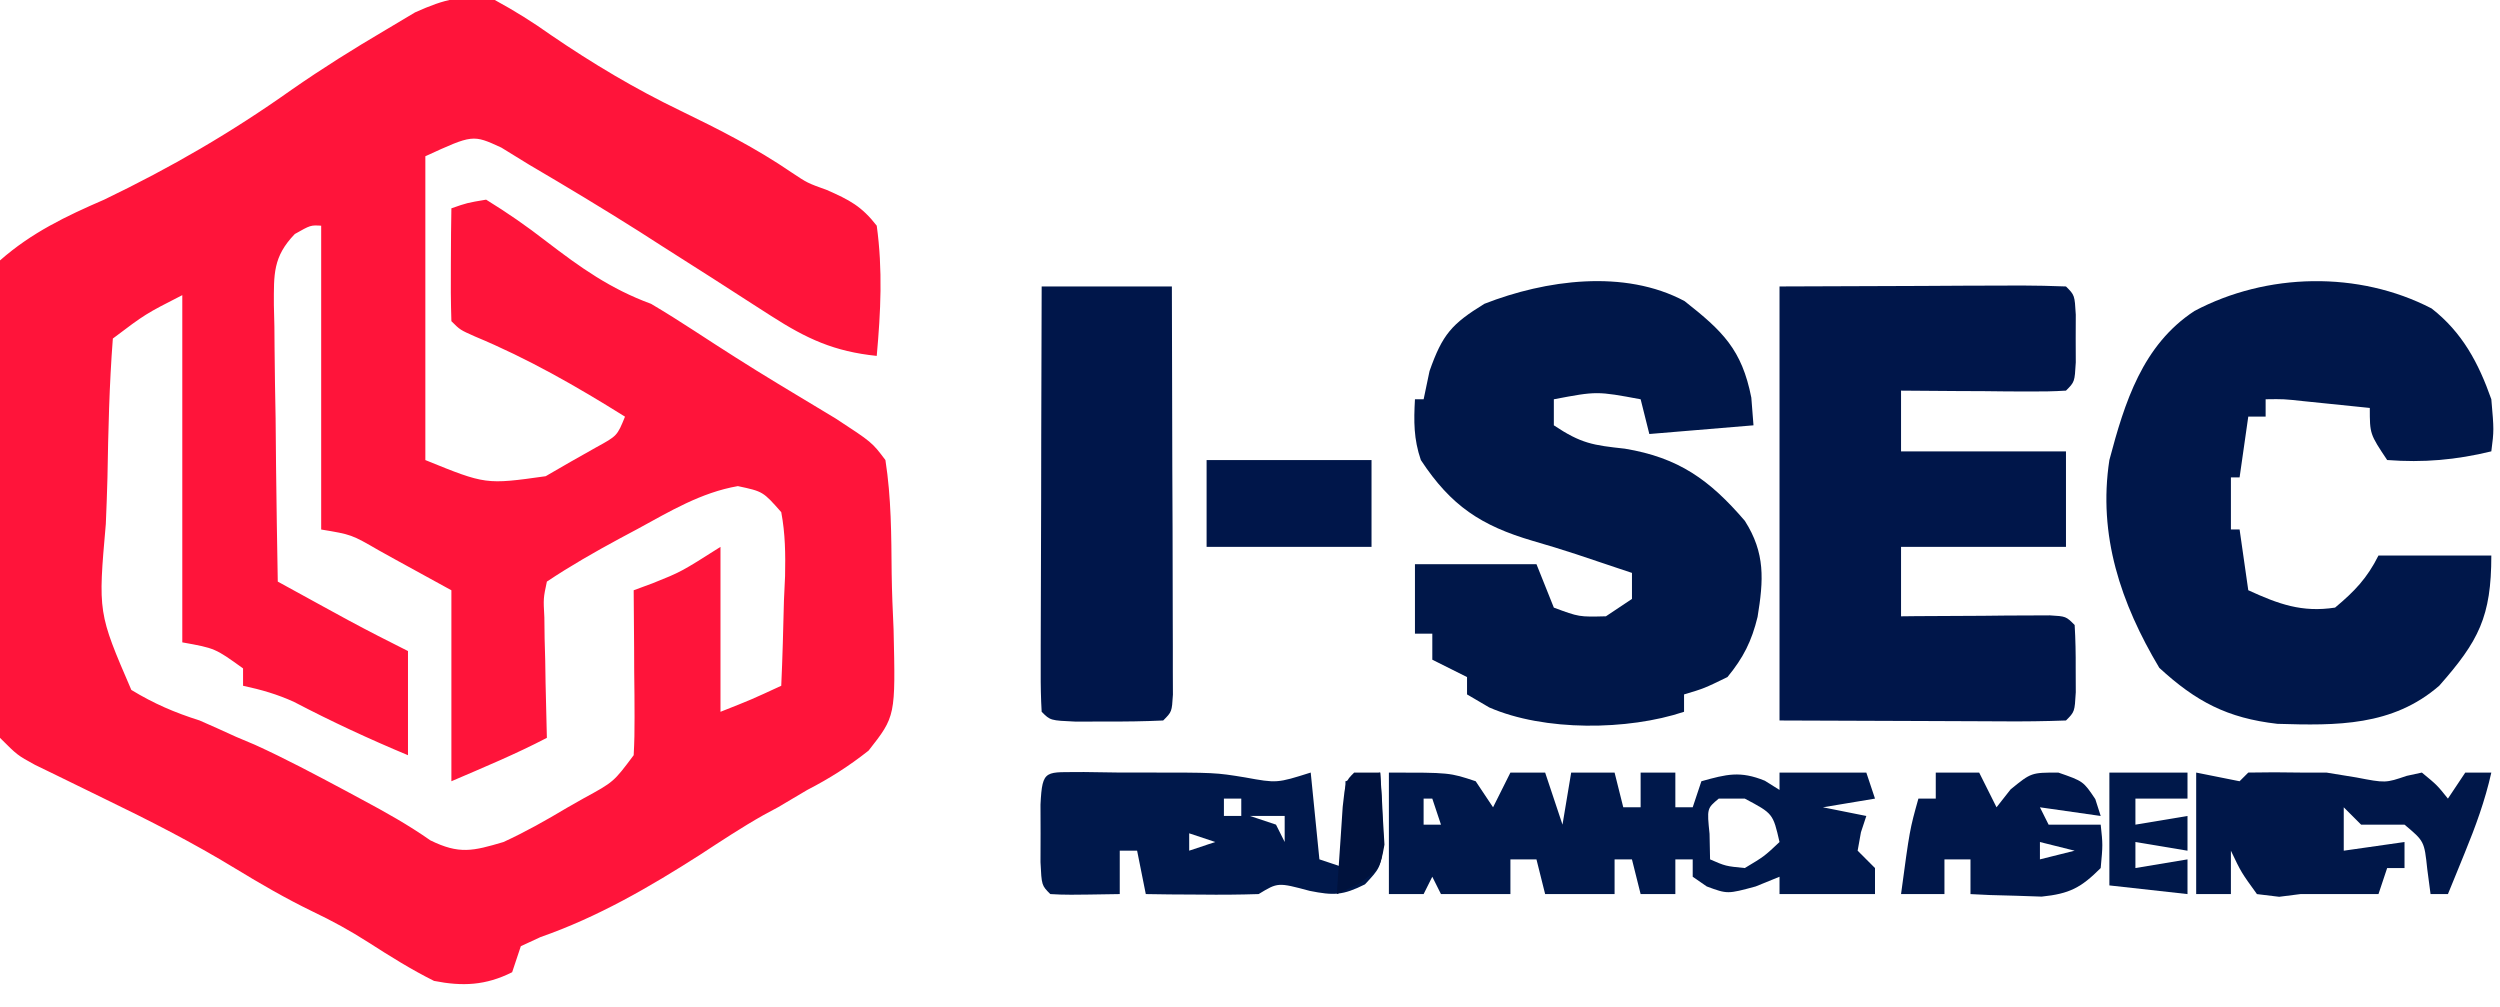
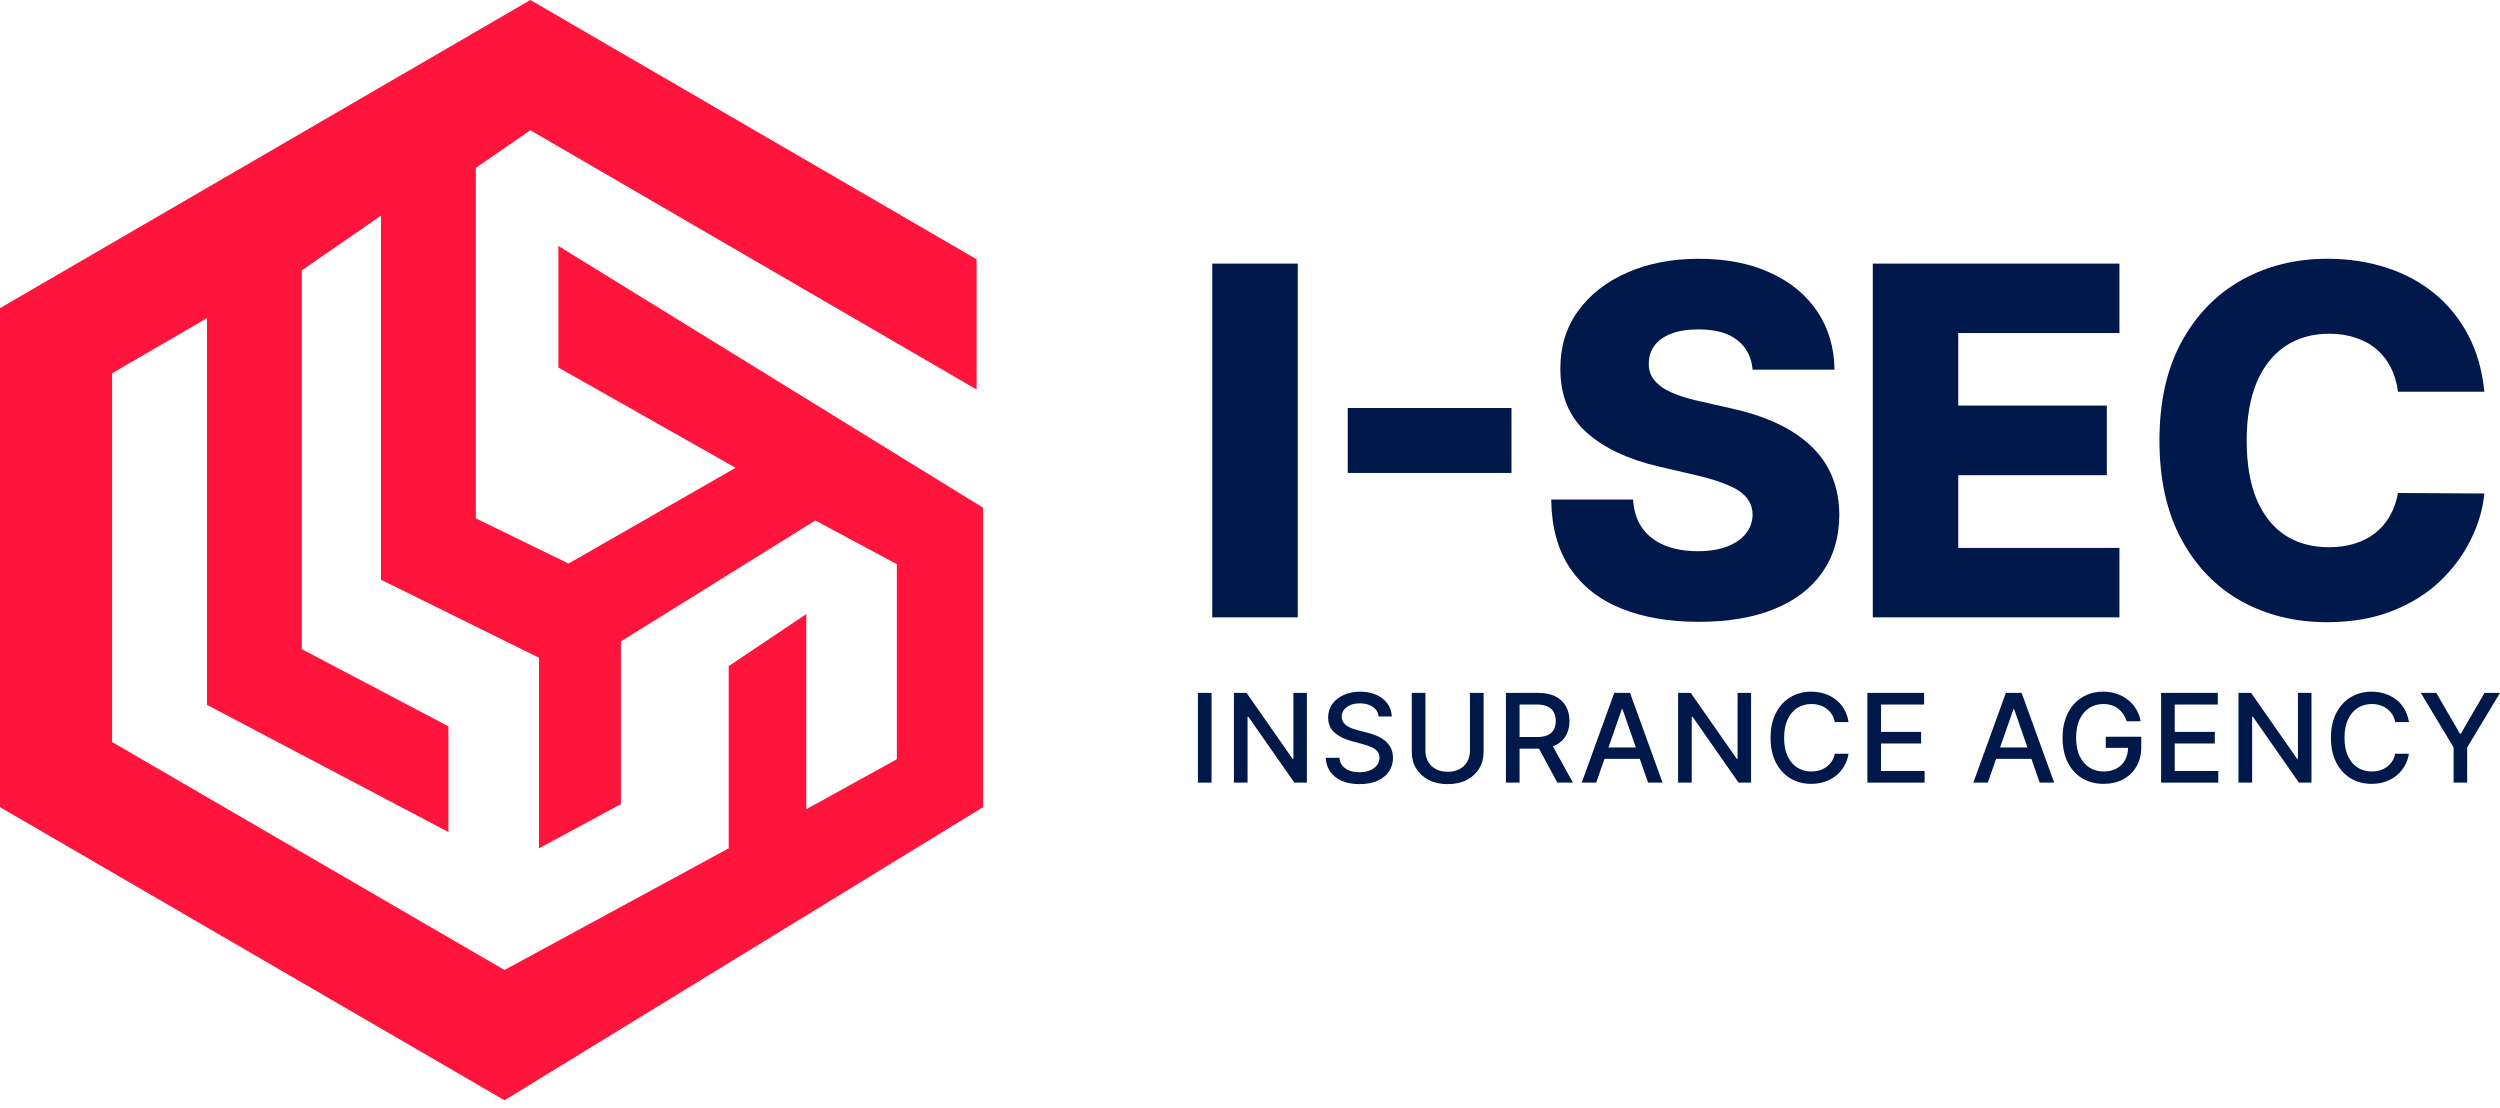
- <svg xmlns="http://www.w3.org/2000/svg" version="1.1" width="288" height="116">
-   <path d="M0 0 C2.33 1.27 4.35 2.53 6.5 4.06 C11.31 7.34 16.13 10.22 21.38 12.75 C25.82 14.9 30.1 17.07 34.18 19.86 C36.01 21.08 36.01 21.08 38.26 21.89 C40.85 23.03 42.25 23.75 44 26 C44.7 31.09 44.46 35.9 44 41 C39.09 40.49 35.95 39.04 31.81 36.38 C31.25 36.02 30.69 35.66 30.11 35.29 C28.4 34.2 26.7 33.1 25 32 C23.1 30.79 21.21 29.58 19.31 28.38 C18.43 27.81 17.54 27.25 16.63 26.66 C12.47 24.03 8.25 21.49 4 19 C2.93 18.34 1.85 17.68 0.75 17 C-2.53 15.49 -2.53 15.49 -8 18 C-8 29.55 -8 41.1 -8 53 C-1.04 55.83 -1.04 55.83 5.86 54.86 C7.29 54.03 7.29 54.03 8.75 53.19 C9.71 52.64 10.68 52.1 11.67 51.54 C14.1 50.21 14.1 50.21 15 48 C9.39 44.49 3.83 41.31 -2.29 38.76 C-4 38 -4 38 -5 37 C-5.07 34.81 -5.08 32.62 -5.06 30.44 C-5.05 29.24 -5.04 28.04 -5.04 26.81 C-5.02 25.88 -5.01 24.95 -5 24 C-3.2 23.37 -3.2 23.37 -1 23 C1.47 24.52 3.66 26.04 5.94 27.81 C9.87 30.82 13.31 33.28 18 35 C19.69 36 21.36 37.05 23 38.12 C26.14 40.17 29.29 42.19 32.5 44.13 C33.08 44.49 33.67 44.84 34.27 45.2 C35.93 46.21 37.59 47.2 39.25 48.2 C43.46 50.95 43.46 50.95 45 53 C45.68 57.34 45.68 61.7 45.72 66.09 C45.75 68.23 45.84 70.37 45.94 72.51 C46.17 82.51 46.17 82.51 43.06 86.47 C40.78 88.27 38.58 89.67 36 91 C34.33 91.99 34.33 91.99 32.62 93 C31.79 93.45 31.79 93.45 30.93 93.91 C28.45 95.31 26.08 96.88 23.69 98.44 C17.85 102.18 11.84 105.66 5.27 107.95 C4.52 108.3 3.77 108.64 3 109 C2.51 110.48 2.51 110.48 2 112 C-1.05 113.53 -3.71 113.65 -7 113 C-9.63 111.69 -12.05 110.17 -14.53 108.58 C-16.65 107.22 -18.73 106.08 -21 105 C-24.07 103.51 -26.96 101.84 -29.88 100.06 C-34.78 97.07 -39.83 94.5 -45 92 C-46.84 91.11 -48.67 90.21 -50.5 89.31 C-51.31 88.92 -52.13 88.52 -52.97 88.11 C-55 87 -55 87 -57 85 C-57.32 82.72 -57.32 82.72 -57.42 79.84 C-57.46 78.76 -57.49 77.68 -57.53 76.57 C-57.65 71.62 -57.75 66.68 -57.81 61.74 C-57.85 59.13 -57.92 56.52 -58.02 53.92 C-58.15 50.16 -58.2 46.41 -58.24 42.64 C-58.3 41.48 -58.35 40.32 -58.41 39.13 C-58.39 35.7 -58.24 33.2 -57 30 C-53.36 26.8 -49.43 24.92 -45 23 C-37.29 19.29 -30.37 15.28 -23.38 10.32 C-19.86 7.87 -16.25 5.61 -12.56 3.44 C-11.45 2.78 -10.34 2.11 -9.19 1.43 C-5.66 -0.15 -3.81 -0.6 0 0 Z M-23.04 26.96 C-25.57 29.59 -25.45 31.59 -25.45 35.13 C-25.43 35.95 -25.41 36.77 -25.39 37.61 C-25.38 38.44 -25.38 39.28 -25.37 40.15 C-25.35 42.83 -25.3 45.51 -25.25 48.19 C-25.23 50 -25.21 51.82 -25.2 53.64 C-25.15 58.09 -25.08 62.55 -25 67 C-23.25 67.96 -21.5 68.92 -19.75 69.88 C-18.78 70.41 -17.8 70.94 -16.8 71.49 C-14.55 72.7 -12.28 73.86 -10 75 C-10 78.96 -10 82.92 -10 87 C-14.48 85.13 -18.81 83.12 -23.11 80.87 C-25.05 79.98 -26.91 79.45 -29 79 C-29 78.34 -29 77.68 -29 77 C-32.22 74.68 -32.22 74.68 -36 74 C-36 60.8 -36 47.6 -36 34 C-40.25 36.17 -40.25 36.17 -44 39 C-44.41 44.32 -44.53 49.64 -44.62 54.98 C-44.67 56.78 -44.73 58.57 -44.81 60.37 C-45.71 70.58 -45.71 70.58 -41.87 79.48 C-39.27 81.06 -36.9 82.08 -34 83 C-32.6 83.61 -31.2 84.24 -29.81 84.88 C-29.09 85.18 -28.37 85.49 -27.63 85.8 C-24.09 87.41 -20.68 89.23 -17.25 91.06 C-16.61 91.4 -15.97 91.74 -15.32 92.1 C-12.59 93.56 -9.96 95.03 -7.42 96.81 C-4.1 98.44 -2.53 98.05 1 97 C3.53 95.84 5.92 94.49 8.31 93.06 C8.94 92.7 9.58 92.34 10.23 91.97 C13.7 90.08 13.7 90.08 16 87 C16.08 85.55 16.11 84.1 16.1 82.65 C16.09 81.8 16.09 80.95 16.09 80.07 C16.08 79.18 16.07 78.29 16.06 77.38 C16.06 76.48 16.05 75.58 16.05 74.66 C16.04 72.44 16.02 70.22 16 68 C16.72 67.73 17.44 67.46 18.19 67.19 C21.46 65.88 21.46 65.88 26 63 C26 69.27 26 75.54 26 82 C29.54 80.6 29.54 80.6 33 79 C33.15 75.73 33.23 72.46 33.31 69.19 C33.35 68.26 33.4 67.33 33.44 66.37 C33.49 63.83 33.47 61.5 33 59 C30.9 56.62 30.9 56.62 28 56 C23.75 56.74 20.19 58.9 16.44 60.94 C15.77 61.3 15.09 61.66 14.4 62.03 C11.51 63.59 8.73 65.18 6 67 C5.59 68.93 5.59 68.93 5.71 71.13 C5.72 71.94 5.73 72.74 5.74 73.57 C5.76 74.42 5.79 75.26 5.81 76.12 C5.83 76.97 5.84 77.82 5.85 78.7 C5.89 80.8 5.94 82.9 6 85 C2.39 86.88 -1.23 88.38 -5 90 C-5 82.74 -5 75.48 -5 68 C-7.1 66.84 -9.21 65.69 -11.38 64.5 C-12.37 63.95 -12.37 63.95 -13.38 63.39 C-16.51 61.58 -16.51 61.58 -20 61 C-20 49.45 -20 37.9 -20 26 C-21.22 25.93 -21.22 25.93 -23.04 26.96 Z " fill="#FF143A" transform="translate(57,0)" />
-   <path d="M0 0 C4.37 3.44 6.6 5.57 7.69 11.12 C7.77 12.18 7.85 13.23 7.94 14.31 C3.98 14.64 0.02 14.97 -4.06 15.31 C-4.39 13.99 -4.72 12.67 -5.06 11.31 C-10.11 10.37 -10.11 10.37 -15.06 11.31 C-15.06 12.3 -15.06 13.29 -15.06 14.31 C-11.9 16.42 -10.55 16.6 -6.88 17 C-0.68 18.03 2.89 20.59 6.94 25.31 C9.32 29.03 9.1 32.16 8.41 36.38 C7.73 39.18 6.77 41.09 4.94 43.31 C2.25 44.62 2.25 44.62 -0.06 45.31 C-0.06 45.97 -0.06 46.63 -0.06 47.31 C-6.53 49.47 -16.16 49.58 -22.5 46.81 C-23.35 46.32 -24.19 45.82 -25.06 45.31 C-25.06 44.65 -25.06 43.99 -25.06 43.31 C-26.38 42.65 -27.7 41.99 -29.06 41.31 C-29.06 40.32 -29.06 39.33 -29.06 38.31 C-29.72 38.31 -30.38 38.31 -31.06 38.31 C-31.06 35.67 -31.06 33.03 -31.06 30.31 C-26.44 30.31 -21.82 30.31 -17.06 30.31 C-16.4 31.96 -15.74 33.61 -15.06 35.31 C-12.15 36.39 -12.15 36.39 -9.06 36.31 C-8.07 35.65 -7.08 34.99 -6.06 34.31 C-6.06 33.32 -6.06 32.33 -6.06 31.31 C-6.61 31.13 -7.15 30.95 -7.71 30.76 C-9.3 30.23 -10.89 29.7 -12.48 29.16 C-14.14 28.62 -15.81 28.1 -17.49 27.62 C-23.41 25.88 -26.9 23.61 -30.38 18.31 C-31.21 15.89 -31.2 13.85 -31.06 11.31 C-30.73 11.31 -30.4 11.31 -30.06 11.31 C-29.84 10.24 -29.61 9.17 -29.38 8.06 C-27.89 3.83 -26.83 2.63 -23.06 0.31 C-16.03 -2.44 -6.93 -3.71 0 0 Z " fill="#001749" transform="translate(194.0625,34.6875)" />
-   <path d="M0 0 C5.42 -0.02 10.85 -0.04 16.44 -0.06 C18.15 -0.07 19.86 -0.08 21.63 -0.09 C22.98 -0.09 24.33 -0.1 25.68 -0.1 C26.39 -0.1 27.1 -0.11 27.83 -0.11 C29.55 -0.11 31.28 -0.06 33 0 C34 1 34 1 34.13 3.25 C34.13 4.16 34.13 5.06 34.12 6 C34.13 7.36 34.13 7.36 34.13 8.75 C34 11 34 11 33 12 C31.58 12.09 30.16 12.11 28.75 12.1 C27.89 12.09 27.04 12.09 26.16 12.09 C25.26 12.08 24.36 12.07 23.44 12.06 C22.54 12.06 21.63 12.05 20.71 12.05 C18.47 12.04 16.24 12.02 14 12 C14 14.31 14 16.62 14 19 C20.27 19 26.54 19 33 19 C33 22.63 33 26.26 33 30 C26.73 30 20.46 30 14 30 C14 32.64 14 35.28 14 38 C14.86 37.99 14.86 37.99 15.73 37.98 C18.3 37.96 20.87 37.95 23.44 37.94 C24.34 37.93 25.23 37.92 26.16 37.91 C27.01 37.91 27.87 37.91 28.75 37.9 C29.54 37.9 30.33 37.89 31.14 37.89 C33 38 33 38 34 39 C34.1 40.66 34.13 42.33 34.12 44 C34.13 45.36 34.13 45.36 34.13 46.75 C34 49 34 49 33 50 C30.55 50.09 28.13 50.12 25.68 50.1 C25.04 50.1 24.39 50.1 23.72 50.09 C21.29 50.09 18.87 50.08 16.44 50.06 C8.3 50.03 8.3 50.03 0 50 C0 33.5 0 17 0 0 Z " fill="#00164A" transform="translate(205,33)" />
-   <path d="M0 0 C3.54 2.76 5.41 6.29 6.88 10.46 C7.19 14.03 7.19 14.03 6.88 16.46 C2.82 17.45 -0.95 17.78 -5.12 17.46 C-7.12 14.46 -7.12 14.46 -7.12 11.46 C-8.75 11.3 -10.37 11.13 -12 10.96 C-13.35 10.83 -13.35 10.83 -14.74 10.68 C-17.05 10.43 -17.05 10.43 -19.12 10.46 C-19.12 11.12 -19.12 11.78 -19.12 12.46 C-19.78 12.46 -20.44 12.46 -21.12 12.46 C-21.45 14.77 -21.78 17.08 -22.12 19.46 C-22.45 19.46 -22.78 19.46 -23.12 19.46 C-23.12 21.44 -23.12 23.42 -23.12 25.46 C-22.79 25.46 -22.46 25.46 -22.12 25.46 C-21.79 27.77 -21.46 30.08 -21.12 32.46 C-17.65 34.05 -14.94 35.05 -11.12 34.46 C-8.88 32.59 -7.43 31.08 -6.12 28.46 C-1.83 28.46 2.46 28.46 6.88 28.46 C6.88 35.52 5.42 38.31 0.88 43.46 C-4.5 48.13 -10.93 48.06 -17.77 47.85 C-23.54 47.19 -27.15 45.28 -31.37 41.4 C-35.8 33.97 -38.45 26.14 -37.12 17.46 C-35.36 10.81 -33.3 4.21 -27.32 0.29 C-19 -4.12 -8.42 -4.36 0 0 Z " fill="#00174A" transform="translate(280.1211,35.53516)" />
-   <path d="M0 0 C4.95 0 9.9 0 15 0 C15.02 6.96 15.04 13.92 15.05 20.88 C15.06 23.25 15.07 25.62 15.08 27.99 C15.09 31.39 15.09 34.79 15.1 38.18 C15.1 39.25 15.11 40.32 15.11 41.42 C15.11 42.4 15.11 43.38 15.11 44.39 C15.12 45.26 15.12 46.12 15.12 47.02 C15 49 15 49 14 50 C11.84 50.1 9.67 50.13 7.5 50.12 C6.31 50.13 5.13 50.13 3.91 50.13 C1 50 1 50 0 49 C-0.09 47.47 -0.12 45.93 -0.11 44.39 C-0.11 43.41 -0.11 42.43 -0.11 41.42 C-0.11 40.35 -0.1 39.28 -0.1 38.18 C-0.1 37.1 -0.09 36.01 -0.09 34.89 C-0.09 31.41 -0.08 27.92 -0.06 24.44 C-0.06 22.08 -0.05 19.73 -0.05 17.37 C-0.04 11.58 -0.02 5.79 0 0 Z " fill="#00164A" transform="translate(120,33)" />
-   <path d="M0 0 C7 0 7 0 10 1 C10.66 1.99 11.32 2.98 12 4 C12.66 2.68 13.32 1.36 14 0 C15.32 0 16.64 0 18 0 C18.66 1.98 19.32 3.96 20 6 C20.33 4.02 20.66 2.04 21 0 C22.65 0 24.3 0 26 0 C26.33 1.32 26.66 2.64 27 4 C27.66 4 28.32 4 29 4 C29 2.68 29 1.36 29 0 C30.32 0 31.64 0 33 0 C33 1.32 33 2.64 33 4 C33.66 4 34.32 4 35 4 C35.33 3.01 35.66 2.02 36 1 C38.91 0.19 40.46 -0.22 43.31 0.94 C43.87 1.29 44.43 1.64 45 2 C45 1.34 45 0.68 45 0 C48.3 0 51.6 0 55 0 C55.5 1.48 55.5 1.48 56 3 C54.02 3.33 52.04 3.66 50 4 C52.47 4.5 52.47 4.5 55 5 C54.79 5.62 54.59 6.24 54.38 6.88 C54.19 7.93 54.19 7.93 54 9 C54.66 9.66 55.32 10.32 56 11 C56 11.99 56 12.98 56 14 C52.37 14 48.74 14 45 14 C45 13.34 45 12.68 45 12 C44.09 12.37 43.19 12.74 42.25 13.12 C39 14 39 14 36.62 13.12 C36.09 12.75 35.55 12.38 35 12 C35 11.34 35 10.68 35 10 C34.34 10 33.68 10 33 10 C33 11.32 33 12.64 33 14 C31.68 14 30.36 14 29 14 C28.67 12.68 28.34 11.36 28 10 C27.34 10 26.68 10 26 10 C26 11.32 26 12.64 26 14 C23.36 14 20.72 14 18 14 C17.67 12.68 17.34 11.36 17 10 C16.01 10 15.02 10 14 10 C14 11.32 14 12.64 14 14 C11.36 14 8.72 14 6 14 C5.67 13.34 5.34 12.68 5 12 C4.67 12.66 4.34 13.32 4 14 C2.68 14 1.36 14 0 14 C0 9.38 0 4.76 0 0 Z M4 3 C4 3.99 4 4.98 4 6 C4.66 6 5.32 6 6 6 C5.67 5.01 5.34 4.02 5 3 C4.67 3 4.34 3 4 3 Z M38 3 C36.64 4.13 36.64 4.13 36.94 7.06 C36.96 8.03 36.98 9 37 10 C38.79 10.78 38.79 10.78 41 11 C43.25 9.65 43.25 9.65 45 8 C44.25 4.72 44.25 4.72 41 3 C40.01 3 39.02 3 38 3 Z " fill="#00184B" transform="translate(160,89)" />
-   <path d="M0 0 C1.38 0.02 2.75 0.04 4.12 0.06 C5.12 0.06 6.1 0.06 7.12 0.06 C15.12 0.06 15.12 0.06 18.56 0.62 C22.23 1.29 22.23 1.29 26.12 0.06 C26.45 3.36 26.78 6.66 27.12 10.06 C28.12 10.39 29.1 10.72 30.12 11.06 C30.12 7.76 30.12 4.46 30.12 1.06 C31.44 0.73 32.76 0.4 34.12 0.06 C34.23 1.83 34.31 3.6 34.38 5.38 C34.42 6.36 34.47 7.35 34.52 8.36 C34.12 11.06 34.12 11.06 32.37 12.94 C29.81 14.22 28.76 14.24 26 13.69 C22.34 12.71 22.34 12.71 20.12 14.06 C17.92 14.13 15.71 14.15 13.5 14.12 C12.31 14.12 11.12 14.11 9.9 14.1 C8.98 14.09 8.07 14.07 7.12 14.06 C6.79 12.41 6.47 10.76 6.12 9.06 C5.47 9.06 4.81 9.06 4.12 9.06 C4.12 10.71 4.12 12.36 4.12 14.06 C-2.03 14.16 -2.03 14.16 -3.88 14.06 C-4.88 13.06 -4.88 13.06 -5.01 10.38 C-5.01 9.28 -5 8.19 -5 7.06 C-5 5.97 -5.01 4.88 -5.01 3.75 C-4.8 -0.49 -4.45 0.07 0 0 Z M16.12 3.06 C16.12 3.72 16.12 4.38 16.12 5.06 C16.78 5.06 17.44 5.06 18.12 5.06 C18.12 4.4 18.12 3.74 18.12 3.06 C17.47 3.06 16.81 3.06 16.12 3.06 Z M19.12 5.06 C20.12 5.39 21.1 5.72 22.12 6.06 C22.45 6.72 22.78 7.38 23.12 8.06 C23.12 7.07 23.12 6.08 23.12 5.06 C21.81 5.06 20.49 5.06 19.12 5.06 Z M12.12 7.06 C12.12 7.72 12.12 8.38 12.12 9.06 C13.12 8.73 14.1 8.4 15.12 8.06 C14.13 7.73 13.15 7.4 12.12 7.06 Z " fill="#00184B" transform="translate(124.875,88.9375)" />
-   <path d="M0 0 C2.47 0.5 2.47 0.5 5 1 C5.33 0.67 5.66 0.34 6 0 C8 -0.04 10 -0.04 12 0 C12.99 0 13.98 0 15 0 C16.7 0.28 16.7 0.28 18.44 0.56 C21.81 1.21 21.81 1.21 24.25 0.38 C25.12 0.19 25.12 0.19 26 0 C27.75 1.44 27.75 1.44 29 3 C29.66 2.01 30.32 1.02 31 0 C31.99 0 32.98 0 34 0 C33.28 3.23 32.19 6.19 30.94 9.25 C30.58 10.14 30.21 11.03 29.84 11.95 C29.56 12.63 29.29 13.3 29 14 C28.34 14 27.68 14 27 14 C26.88 13.05 26.75 12.1 26.62 11.12 C26.28 7.91 26.28 7.91 24 6 C23.18 6 22.35 6 21.5 6 C20.68 6 19.85 6 19 6 C18.34 5.34 17.68 4.68 17 4 C17 5.65 17 7.3 17 9 C20.46 8.5 20.46 8.5 24 8 C24 8.99 24 9.98 24 11 C23.34 11 22.68 11 22 11 C21.67 11.99 21.34 12.98 21 14 C18 14 15 14 12 14 C11.2 14.1 10.39 14.21 9.56 14.31 C8.29 14.16 8.29 14.16 7 14 C5.19 11.5 5.19 11.5 4 9 C4 10.65 4 12.3 4 14 C2.68 14 1.36 14 0 14 C0 9.38 0 4.76 0 0 Z " fill="#001749" transform="translate(253,89)" />
-   <path d="M0 0 C1.65 0 3.3 0 5 0 C5.66 1.32 6.32 2.64 7 4 C7.54 3.32 8.07 2.64 8.62 1.94 C11 0 11 0 14.12 0 C17 1 17 1 18.38 3.06 C18.58 3.7 18.79 4.34 19 5 C16.69 4.67 14.38 4.34 12 4 C12.33 4.66 12.66 5.32 13 6 C14.98 6 16.96 6 19 6 C19.25 8.31 19.25 8.31 19 11 C16.73 13.27 15.41 13.96 12.2 14.29 C11.23 14.26 10.25 14.22 9.25 14.19 C8.27 14.16 7.28 14.13 6.27 14.11 C5.52 14.07 4.77 14.04 4 14 C4 12.68 4 11.36 4 10 C3.01 10 2.02 10 1 10 C1 11.32 1 12.64 1 14 C-0.65 14 -2.3 14 -4 14 C-3 6.57 -3 6.57 -2 3 C-1.34 3 -0.68 3 0 3 C0 2.01 0 1.02 0 0 Z M12 8 C12 8.66 12 9.32 12 10 C13.32 9.67 14.64 9.34 16 9 C14.68 8.67 13.36 8.34 12 8 Z " fill="#00174A" transform="translate(223,89)" />
-   <path d="M0 0 C6.27 0 12.54 0 19 0 C19 3.3 19 6.6 19 10 C12.73 10 6.46 10 0 10 C0 6.7 0 3.4 0 0 Z " fill="#00164A" transform="translate(139,53)" />
-   <path d="M0 0 C2.97 0 5.94 0 9 0 C9 0.99 9 1.98 9 3 C7.02 3 5.04 3 3 3 C3 3.99 3 4.98 3 6 C4.98 5.67 6.96 5.34 9 5 C9 6.32 9 7.64 9 9 C6.03 8.5 6.03 8.5 3 8 C3 8.99 3 9.98 3 11 C4.98 10.67 6.96 10.34 9 10 C9 11.32 9 12.64 9 14 C6.03 13.67 3.06 13.34 0 13 C0 8.71 0 4.42 0 0 Z " fill="#00184A" transform="translate(243,89)" />
-   <path d="M0 0 C0.99 0 1.98 0 3 0 C3.14 1.77 3.23 3.54 3.31 5.31 C3.4 6.79 3.4 6.79 3.49 8.3 C3 11 3 11 0.48 12.86 C-0.34 13.23 -1.16 13.61 -2 14 C-1.86 11.85 -1.71 9.71 -1.56 7.56 C-1.48 6.37 -1.4 5.17 -1.32 3.94 C-1 1 -1 1 0 0 Z " fill="#00123D" transform="translate(156,89)" />
+ <svg xmlns="http://www.w3.org/2000/svg" width="264" height="117" viewBox="0 0 264 117" fill="none">
+   <path d="M103.13 27.38V41.136L56.004 13.756L50.249 17.724V54.739L60.035 59.51L77.679 49.401L58.964 38.811V25.971L103.812 53.616V85.236L53.272 116.188L0 85.236V32.539L56.004 0L103.13 27.38ZM31.872 28.551V68.551L47.353 76.702V87.863L21.855 74.433V33.597L11.838 39.416V78.358L53.272 102.431L76.949 89.583V70.342L85.144 64.844V85.454L94.706 80.173V59.577L86.095 54.962L65.566 67.732V84.914L56.915 89.587V69.459L40.232 61.22V22.77L31.872 28.551Z" fill="#FF143B" />
+   <path d="M262.348 41.37H253.228C253.107 40.434 252.857 39.589 252.48 38.835C252.103 38.081 251.605 37.437 250.985 36.902C250.365 36.367 249.629 35.959 248.778 35.679C247.939 35.388 247.008 35.242 245.987 35.242C244.175 35.242 242.612 35.686 241.299 36.573C239.998 37.461 238.995 38.744 238.29 40.422C237.596 42.1 237.25 44.131 237.25 46.514C237.25 48.995 237.602 51.074 238.308 52.752C239.025 54.418 240.028 55.677 241.317 56.528C242.619 57.367 244.157 57.787 245.932 57.787C246.929 57.787 247.835 57.659 248.65 57.404C249.477 57.148 250.2 56.777 250.821 56.291C251.453 55.792 251.97 55.191 252.371 54.485C252.784 53.768 253.07 52.959 253.228 52.059L262.348 52.114C262.19 53.768 261.71 55.397 260.907 57.002C260.117 58.608 259.029 60.073 257.642 61.398C256.256 62.712 254.566 63.757 252.572 64.536C250.59 65.314 248.316 65.703 245.75 65.703C242.369 65.703 239.341 64.961 236.666 63.478C234.003 61.982 231.899 59.805 230.355 56.948C228.811 54.09 228.039 50.612 228.039 46.514C228.039 42.404 228.823 38.92 230.392 36.063C231.96 33.205 234.082 31.034 236.757 29.551C239.433 28.067 242.43 27.326 245.75 27.326C248.012 27.326 250.103 27.642 252.024 28.274C253.946 28.894 255.636 29.806 257.095 31.01C258.554 32.202 259.74 33.667 260.652 35.406C261.564 37.145 262.129 39.133 262.348 41.37Z" fill="#00184A" />
+   <path d="M197.766 65.192V27.836H223.813V35.169H206.794V42.83H222.481V50.181H206.794V57.86H223.813V65.192H197.766Z" fill="#00184A" />
+   <path d="M185.076 39.036C184.955 37.698 184.413 36.658 183.453 35.917C182.504 35.163 181.148 34.786 179.385 34.786C178.218 34.786 177.245 34.938 176.467 35.242C175.689 35.546 175.105 35.965 174.716 36.5C174.327 37.023 174.126 37.625 174.114 38.306C174.09 38.865 174.199 39.358 174.442 39.784C174.698 40.209 175.062 40.586 175.537 40.914C176.023 41.231 176.607 41.51 177.288 41.754C177.969 41.997 178.735 42.209 179.586 42.392L182.796 43.121C184.645 43.523 186.274 44.058 187.685 44.727C189.107 45.395 190.299 46.192 191.26 47.116C192.232 48.04 192.968 49.104 193.467 50.308C193.965 51.512 194.221 52.862 194.233 54.358C194.221 56.717 193.625 58.741 192.445 60.431C191.266 62.122 189.569 63.417 187.356 64.317C185.155 65.216 182.498 65.666 179.385 65.666C176.26 65.666 173.536 65.198 171.214 64.262C168.891 63.326 167.085 61.903 165.796 59.994C164.507 58.085 163.845 55.671 163.808 52.752H172.454C172.527 53.956 172.849 54.959 173.421 55.762C173.992 56.565 174.777 57.173 175.774 57.586C176.783 57.999 177.95 58.206 179.276 58.206C180.492 58.206 181.525 58.042 182.377 57.714C183.24 57.385 183.903 56.929 184.365 56.346C184.827 55.762 185.064 55.093 185.076 54.339C185.064 53.634 184.845 53.032 184.42 52.533C183.994 52.023 183.337 51.585 182.45 51.22C181.574 50.843 180.455 50.497 179.093 50.181L175.19 49.269C171.955 48.527 169.408 47.329 167.547 45.675C165.687 44.009 164.763 41.76 164.775 38.926C164.763 36.616 165.383 34.591 166.635 32.852C167.888 31.113 169.621 29.758 171.834 28.785C174.047 27.812 176.57 27.326 179.404 27.326C182.298 27.326 184.809 27.818 186.937 28.803C189.077 29.776 190.737 31.144 191.916 32.907C193.096 34.67 193.698 36.713 193.722 39.036H185.076Z" fill="#00184A" />
+   <path d="M159.614 43.085V49.943H142.322V43.085H159.614Z" fill="#00184A" />
+   <path d="M137.043 27.836V65.192H128.014V27.836H137.043Z" fill="#00184A" />
+   <path d="M127.941 73.169V82.646H126.5V73.169H127.941Z" fill="#00184A" />
+   <path d="M138.008 73.169V82.646H136.684L131.831 75.696H131.742V82.646H130.301V73.169H131.635L136.493 80.129H136.582V73.169H138.008Z" fill="#00184A" />
+   <path d="M145.58 75.659C145.531 75.221 145.325 74.881 144.965 74.641C144.604 74.397 144.151 74.275 143.603 74.275C143.212 74.275 142.873 74.337 142.587 74.46C142.301 74.581 142.079 74.747 141.92 74.96C141.765 75.17 141.687 75.409 141.687 75.677C141.687 75.902 141.74 76.097 141.846 76.26C141.955 76.424 142.096 76.561 142.27 76.672C142.447 76.78 142.637 76.871 142.839 76.945C143.041 77.016 143.235 77.075 143.422 77.121L144.354 77.362C144.659 77.436 144.971 77.536 145.291 77.662C145.611 77.789 145.908 77.955 146.182 78.162C146.455 78.369 146.676 78.625 146.844 78.93C147.015 79.236 147.1 79.601 147.1 80.027C147.1 80.564 146.96 81.04 146.681 81.457C146.404 81.873 146.001 82.201 145.473 82.442C144.948 82.683 144.312 82.803 143.566 82.803C142.851 82.803 142.233 82.691 141.711 82.465C141.188 82.24 140.78 81.921 140.484 81.507C140.189 81.091 140.026 80.597 139.995 80.027H141.44C141.468 80.369 141.58 80.654 141.776 80.883C141.975 81.108 142.228 81.276 142.536 81.387C142.847 81.495 143.187 81.549 143.557 81.549C143.964 81.549 144.326 81.486 144.643 81.359C144.963 81.23 145.215 81.051 145.398 80.823C145.582 80.591 145.674 80.321 145.674 80.013C145.674 79.732 145.593 79.502 145.431 79.323C145.273 79.144 145.057 78.996 144.783 78.879C144.513 78.762 144.206 78.659 143.865 78.569L142.736 78.264C141.972 78.057 141.366 77.753 140.918 77.352C140.473 76.951 140.251 76.421 140.251 75.76C140.251 75.215 140.4 74.738 140.699 74.331C140.997 73.924 141.401 73.607 141.911 73.382C142.421 73.154 142.996 73.04 143.636 73.04C144.283 73.04 144.853 73.152 145.347 73.377C145.845 73.603 146.236 73.913 146.522 74.308C146.808 74.699 146.957 75.15 146.97 75.659H145.58Z" fill="#00184A" />
+   <path d="M155.225 73.169H156.67V79.402C156.67 80.065 156.513 80.653 156.199 81.165C155.885 81.674 155.444 82.075 154.875 82.368C154.306 82.658 153.64 82.803 152.875 82.803C152.113 82.803 151.448 82.658 150.879 82.368C150.311 82.075 149.869 81.674 149.555 81.165C149.241 80.653 149.084 80.065 149.084 79.402V73.169H150.525V79.286C150.525 79.715 150.62 80.096 150.81 80.429C151.002 80.763 151.274 81.025 151.625 81.216C151.977 81.404 152.393 81.498 152.875 81.498C153.36 81.498 153.778 81.404 154.129 81.216C154.483 81.025 154.754 80.763 154.94 80.429C155.13 80.096 155.225 79.715 155.225 79.286V73.169Z" fill="#00184A" />
+   <path d="M159.027 82.646V73.169H162.431C163.171 73.169 163.785 73.296 164.273 73.549C164.764 73.802 165.13 74.152 165.373 74.599C165.615 75.043 165.736 75.557 165.736 76.14C165.736 76.72 165.614 77.23 165.368 77.671C165.126 78.11 164.759 78.45 164.268 78.694C163.78 78.938 163.166 79.06 162.426 79.06H159.848V77.829H162.296C162.762 77.829 163.141 77.763 163.433 77.63C163.729 77.497 163.945 77.304 164.081 77.052C164.218 76.799 164.286 76.495 164.286 76.14C164.286 75.782 164.217 75.472 164.077 75.21C163.94 74.948 163.724 74.747 163.429 74.608C163.136 74.466 162.753 74.395 162.277 74.395H160.468V82.646H159.027ZM163.741 78.37L166.1 82.646H164.459L162.146 78.37H163.741Z" fill="#00184A" />
+   <path d="M168.559 82.646H167.029L170.466 73.169H172.13L175.566 82.646H174.037L171.338 74.891H171.263L168.559 82.646ZM168.815 78.935H173.776V80.138H168.815V78.935Z" fill="#00184A" />
+   <path d="M184.915 73.169V82.646H183.591L178.737 75.696H178.648V82.646H177.208V73.169H178.541L183.399 80.129H183.488V73.169H184.915Z" fill="#00184A" />
+   <path d="M195.21 76.251H193.755C193.699 75.942 193.595 75.671 193.443 75.437C193.29 75.202 193.104 75.003 192.883 74.84C192.662 74.676 192.415 74.553 192.142 74.469C191.871 74.386 191.584 74.345 191.279 74.345C190.729 74.345 190.236 74.482 189.801 74.756C189.369 75.031 189.027 75.433 188.776 75.964C188.527 76.495 188.403 77.142 188.403 77.907C188.403 78.679 188.527 79.33 188.776 79.86C189.027 80.391 189.371 80.792 189.806 81.063C190.241 81.335 190.731 81.47 191.275 81.47C191.576 81.47 191.862 81.43 192.132 81.35C192.406 81.267 192.653 81.145 192.874 80.985C193.094 80.824 193.281 80.628 193.433 80.397C193.589 80.162 193.696 79.894 193.755 79.592L195.21 79.596C195.132 80.062 194.981 80.491 194.757 80.883C194.537 81.272 194.252 81.608 193.904 81.891C193.559 82.172 193.164 82.39 192.72 82.544C192.275 82.698 191.791 82.775 191.265 82.775C190.438 82.775 189.702 82.581 189.055 82.192C188.409 81.8 187.899 81.241 187.526 80.513C187.156 79.785 186.971 78.916 186.971 77.907C186.971 76.896 187.158 76.027 187.531 75.302C187.904 74.574 188.413 74.016 189.06 73.627C189.706 73.236 190.442 73.04 191.265 73.04C191.772 73.04 192.244 73.112 192.683 73.257C193.124 73.399 193.52 73.609 193.872 73.886C194.223 74.161 194.513 74.497 194.743 74.895C194.973 75.29 195.129 75.742 195.21 76.251Z" fill="#00184A" />
+   <path d="M197.196 82.646V73.169H203.183V74.4H198.637V77.287H202.87V78.514H198.637V81.415H203.239V82.646H197.196Z" fill="#00184A" />
+   <path d="M209.913 82.646H208.384L211.82 73.169H213.485L216.921 82.646H215.392L212.692 74.891H212.618L209.913 82.646ZM210.17 78.935H215.131V80.138H210.17V78.935Z" fill="#00184A" />
+   <path d="M224.576 76.163C224.486 75.882 224.364 75.631 224.212 75.409C224.063 75.184 223.884 74.992 223.676 74.835C223.468 74.675 223.23 74.553 222.963 74.469C222.698 74.386 222.408 74.345 222.091 74.345C221.553 74.345 221.068 74.482 220.636 74.756C220.204 75.031 219.862 75.433 219.61 75.964C219.362 76.492 219.237 77.138 219.237 77.903C219.237 78.671 219.363 79.32 219.615 79.851C219.867 80.382 220.212 80.784 220.65 81.059C221.088 81.333 221.587 81.47 222.147 81.47C222.666 81.47 223.118 81.365 223.503 81.156C223.892 80.946 224.192 80.65 224.403 80.267C224.618 79.882 224.725 79.428 224.725 78.907L225.098 78.976H222.366V77.796H226.119V78.875C226.119 79.671 225.948 80.361 225.606 80.948C225.267 81.531 224.798 81.981 224.198 82.299C223.601 82.616 222.918 82.775 222.147 82.775C221.283 82.775 220.524 82.578 219.871 82.183C219.222 81.788 218.715 81.228 218.352 80.503C217.988 79.775 217.806 78.912 217.806 77.912C217.806 77.156 217.912 76.478 218.123 75.876C218.334 75.275 218.631 74.764 219.014 74.345C219.399 73.922 219.851 73.6 220.37 73.377C220.893 73.152 221.463 73.04 222.081 73.04C222.597 73.04 223.078 73.115 223.522 73.266C223.97 73.418 224.368 73.632 224.716 73.91C225.067 74.187 225.358 74.517 225.588 74.9C225.818 75.279 225.973 75.7 226.054 76.163H224.576Z" fill="#00184A" />
+   <path d="M228.21 82.646V73.169H234.197V74.4H229.651V77.287H233.885V78.514H229.651V81.415H234.253V82.646H228.21Z" fill="#00184A" />
+   <path d="M244.091 73.169V82.646H242.767L237.913 75.696H237.825V82.646H236.384V73.169H237.717L242.576 80.129H242.664V73.169H244.091Z" fill="#00184A" />
+   <path d="M254.386 76.251H252.931C252.875 75.942 252.771 75.671 252.619 75.437C252.466 75.202 252.28 75.003 252.059 74.84C251.839 74.676 251.591 74.553 251.318 74.469C251.048 74.386 250.76 74.345 250.455 74.345C249.905 74.345 249.413 74.482 248.977 74.756C248.545 75.031 248.203 75.433 247.952 75.964C247.703 76.495 247.579 77.142 247.579 77.907C247.579 78.679 247.703 79.33 247.952 79.86C248.203 80.391 248.547 80.792 248.982 81.063C249.417 81.335 249.907 81.47 250.451 81.47C250.752 81.47 251.038 81.43 251.309 81.35C251.582 81.267 251.829 81.145 252.05 80.985C252.271 80.824 252.457 80.628 252.609 80.397C252.765 80.162 252.872 79.894 252.931 79.592L254.386 79.596C254.308 80.062 254.157 80.491 253.934 80.883C253.713 81.272 253.428 81.608 253.08 81.891C252.735 82.172 252.341 82.39 251.896 82.544C251.452 82.698 250.967 82.775 250.441 82.775C249.615 82.775 248.878 82.581 248.231 82.192C247.585 81.8 247.075 81.241 246.702 80.513C246.332 79.785 246.147 78.916 246.147 77.907C246.147 76.896 246.334 76.027 246.707 75.302C247.08 74.574 247.59 74.016 248.236 73.627C248.883 73.236 249.618 73.04 250.441 73.04C250.948 73.04 251.421 73.112 251.859 73.257C252.3 73.399 252.696 73.609 253.048 73.886C253.399 74.161 253.69 74.497 253.92 74.895C254.15 75.29 254.305 75.742 254.386 76.251Z" fill="#00184A" />
+   <path d="M255.636 73.169H257.272L259.767 77.477H259.869L262.364 73.169H264L260.536 78.925V82.646H259.1V78.925L255.636 73.169Z" fill="#00184A" />
</svg>
